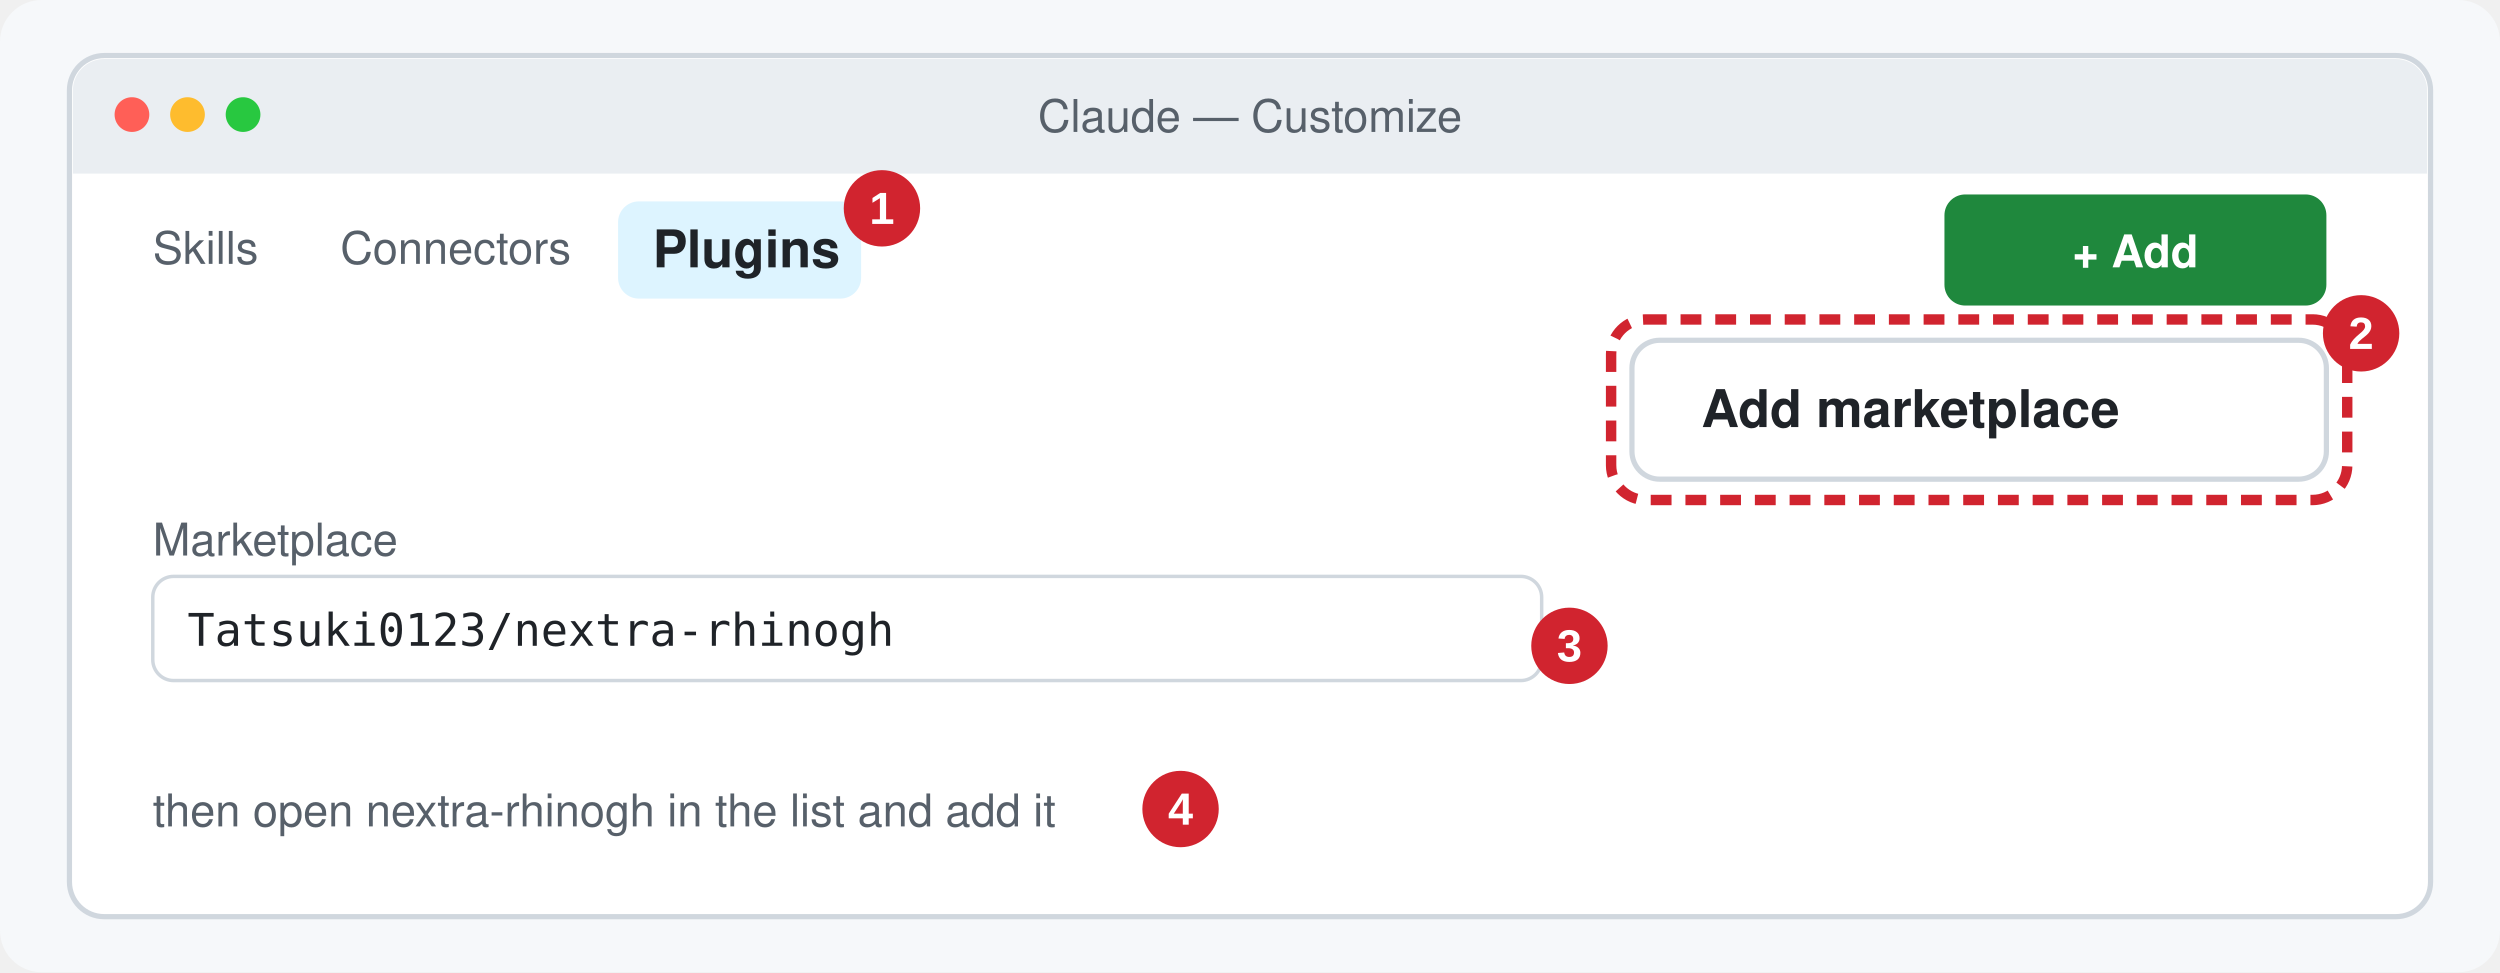
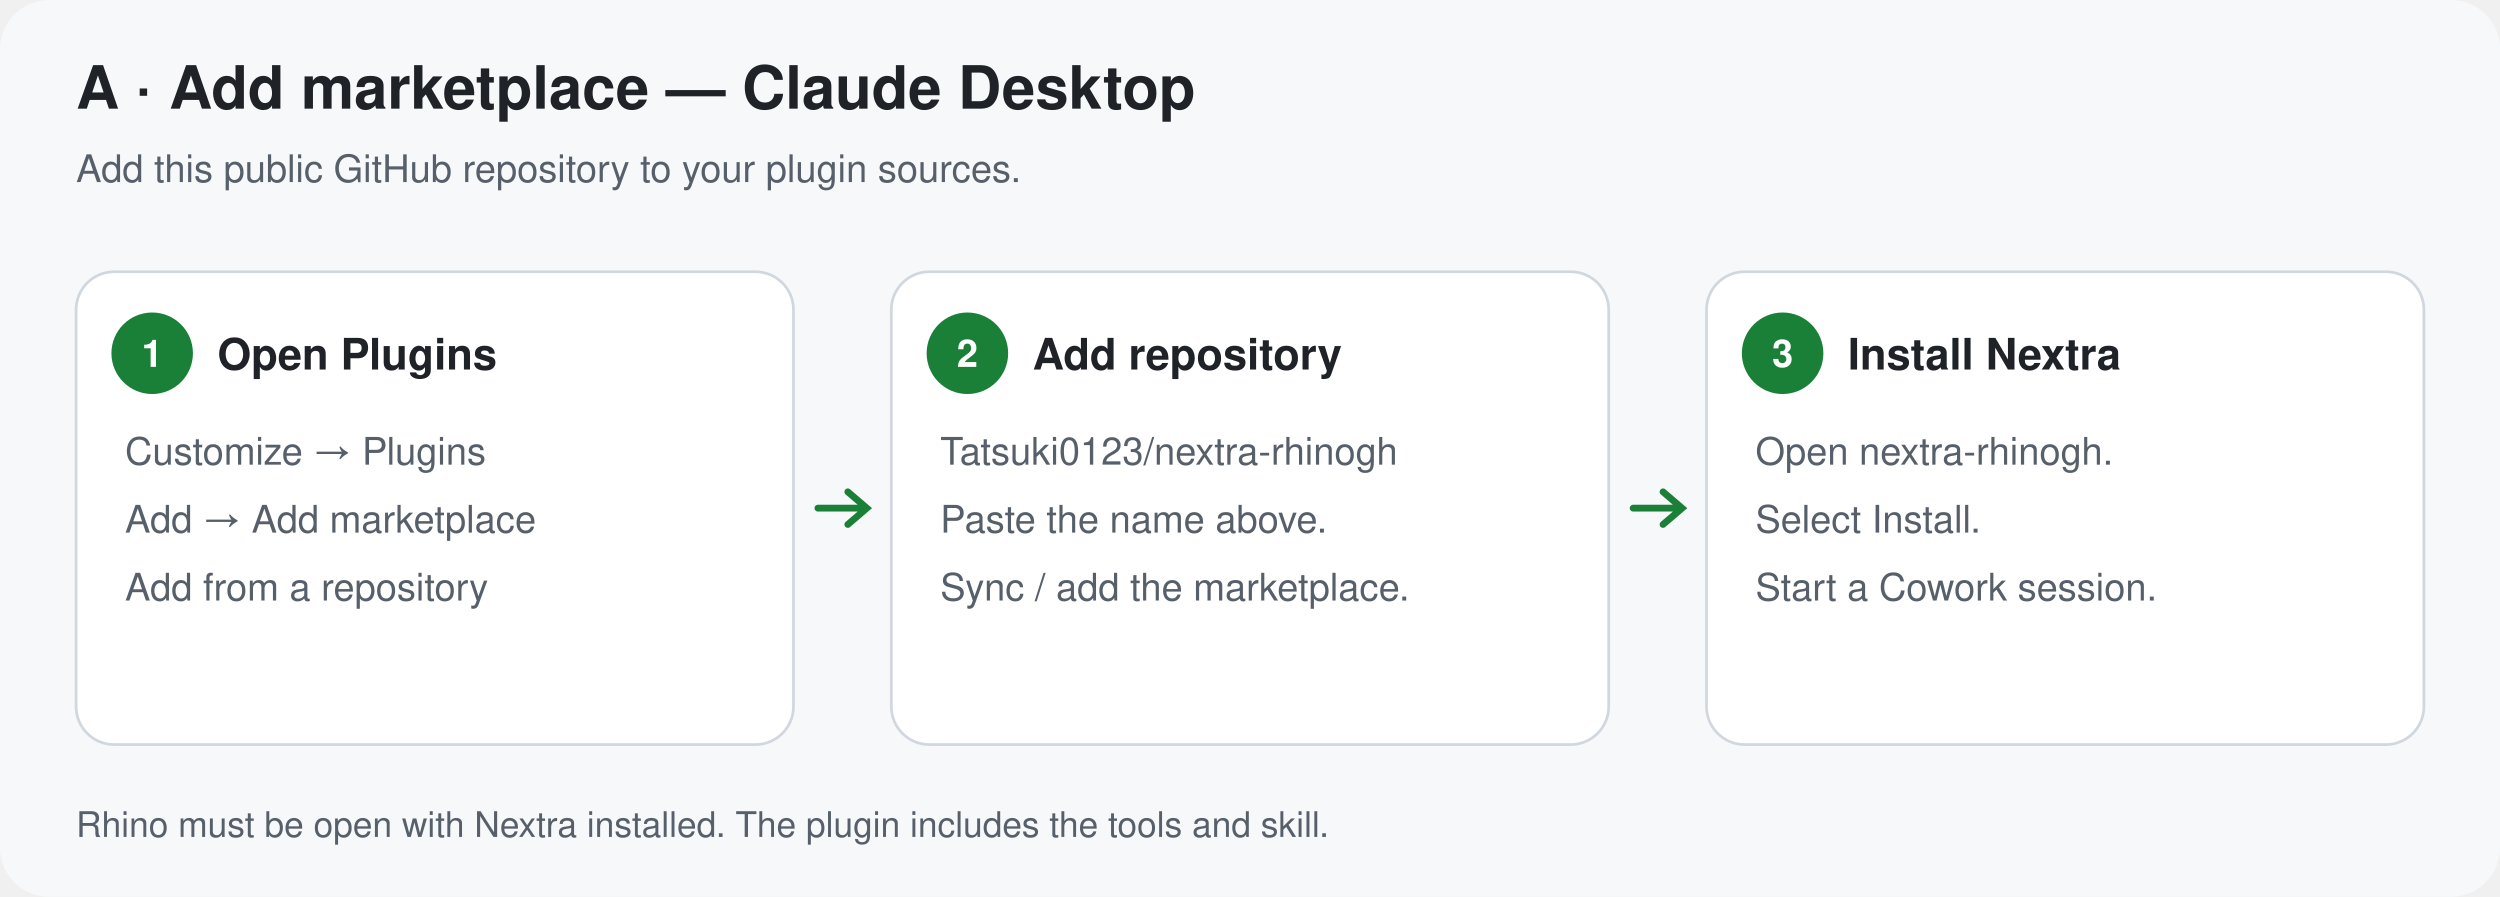
- <svg xmlns="http://www.w3.org/2000/svg" viewBox="0 0 720 280" width="720" height="280">
-   <style>
- .bg{fill:#f6f8fa}.win{fill:#fff;stroke:#d0d7de;stroke-width:1.5}.bar{fill:#eaeef2}.t{font:600 15px Segoe UI,Helvetica,Arial,sans-serif;fill:#1f2328}
- .s{font:13px Segoe UI,Helvetica,Arial,sans-serif;fill:#57606a}.m{font:13px Consolas,Menlo,monospace;fill:#1f2328}.f{fill:#fff;stroke:#d0d7de}
- .nav{fill:#eaeef2}.navsel{fill:#ddf4ff}.btn{fill:#1f883d}.bt{font:600 13px Segoe UI,Helvetica,Arial,sans-serif;fill:#fff}
- .ring{fill:none;stroke:#d1242f;stroke-width:3;stroke-dasharray:6 4}.badge{fill:#d1242f}.bn{font:700 13px Segoe UI,Arial,sans-serif;fill:#fff}
- .term{fill:#0d1117}.tt{font:13px Consolas,Menlo,monospace;fill:#e6edf3}.tg{font:13px Consolas,Menlo,monospace;fill:#3fb950}.tp{font:13px Consolas,Menlo,monospace;fill:#8b949e}
- @media (prefers-color-scheme: dark){.bg{fill:#0d1117}.win{fill:#161b22;stroke:#3d444d}.bar{fill:#21262d}.t,.m{fill:#e6edf3}.s{fill:#9da7b3}
- .f{fill:#0d1117;stroke:#3d444d}.nav{fill:#21262d}.navsel{fill:#1f3a5f}}
- </style>
-   <rect class="bg" width="720" height="280" rx="12" />
-   <rect class="win" x="20" y="16" width="680" height="248" rx="10" />
-   <path class="bar" d="M21 50V26a9 9 0 0 1 9-9h660a9 9 0 0 1 9 9v24z" />
-   <circle cx="38" cy="33" r="5" fill="#ff5f57" />
-   <circle cx="54" cy="33" r="5" fill="#febc2e" />
-   <circle cx="70" cy="33" r="5" fill="#28c840" />
-   <text class="s" x="360.0" y="38" text-anchor="middle">Claude — Customize</text>
-   <text class="s" x="44" y="76">Skills</text>
-   <text class="s" x="98" y="76">Connectors</text>
-   <rect class="navsel" x="178" y="58" width="70" height="28" rx="6" />
-   <text class="t" x="188" y="77">Plugins</text>
-   <circle class="badge" cx="254" cy="60" r="11" />
-   <text class="bn" x="254" y="64.5" text-anchor="middle">1</text>
-   <rect class="btn" x="560" y="56" width="110" height="32" rx="6" />
-   <text class="bt" x="615.0" y="77" text-anchor="middle">+ Add</text>
-   <rect class="win" x="470" y="98" width="200" height="40" rx="8" />
-   <text class="t" x="490" y="123">Add marketplace</text>
-   <rect class="ring" x="464" y="92" width="212" height="52" rx="10" />
-   <circle class="badge" cx="680" cy="96" r="11" />
-   <text class="bn" x="680" y="100.5" text-anchor="middle">2</text>
-   <text class="s" x="44" y="160">Marketplace</text>
-   <rect class="f" x="44" y="166" width="400" height="30" rx="6" />
-   <text class="m" x="54" y="186">Tatsuki0123/nextra-rhinogh</text>
-   <circle class="badge" cx="452" cy="186" r="11" />
-   <text class="bn" x="452" y="190.5" text-anchor="middle">3</text>
-   <text class="s" x="44" y="238">then open  nextra-rhinogh  in the list and add it</text>
-   <circle class="badge" cx="340" cy="233" r="11" />
-   <text class="bn" x="340" y="237.5" text-anchor="middle">4</text>
+ <svg xmlns="http://www.w3.org/2000/svg" width="920" height="330" viewBox="0 0 920 330" font-family="Segoe UI,Helvetica,Arial,sans-serif">
+   <rect x="0" y="0" width="920" height="330" rx="18" fill="#f6f8fa" />
+   <text x="28" y="40" font-size="22" font-weight="700" fill="#1f2328">A · Add marketplace — Claude Desktop</text>
+   <text x="28" y="67" font-size="14" fill="#57606a">Add this public GitHub repository to your plugin sources.</text>
+   <rect x="28" y="100" width="264" height="174" rx="14" fill="#fff" stroke="#d0d7de" />
+   <circle cx="56" cy="130" r="15" fill="#1a7f37" />
+   <text x="56" y="135" text-anchor="middle" font-size="14" font-weight="700" fill="#fff">1</text>
+   <text x="80" y="136" font-size="16" font-weight="700" fill="#1f2328">Open Plugins</text>
+   <text x="46" y="171" font-size="14" fill="#57606a">Customize → Plugins</text>
+   <text x="46" y="196" font-size="14" fill="#57606a">Add → Add marketplace</text>
+   <text x="46" y="221" font-size="14" fill="#57606a">Add from a repository</text>
+   <path d="M301 187h18m-7-6 7 6-7 6" fill="none" stroke="#1a7f37" stroke-width="2.5" stroke-linecap="round" />
+   <rect x="328" y="100" width="264" height="174" rx="14" fill="#fff" stroke="#d0d7de" />
+   <circle cx="356" cy="130" r="15" fill="#1a7f37" />
+   <text x="356" y="135" text-anchor="middle" font-size="14" font-weight="700" fill="#fff">2</text>
+   <text x="380" y="136" font-size="16" font-weight="700" fill="#1f2328">Add repository</text>
+   <text x="346" y="171" font-size="14" fill="#57606a">Tatsuki0123/nextra-rhinogh</text>
+   <text x="346" y="196" font-size="14" fill="#57606a">Paste the name above.</text>
+   <text x="346" y="221" font-size="14" fill="#57606a">Sync / add the marketplace.</text>
+   <path d="M601 187h18m-7-6 7 6-7 6" fill="none" stroke="#1a7f37" stroke-width="2.5" stroke-linecap="round" />
+   <rect x="628" y="100" width="264" height="174" rx="14" fill="#fff" stroke="#d0d7de" />
+   <circle cx="656" cy="130" r="15" fill="#1a7f37" />
+   <text x="656" y="135" text-anchor="middle" font-size="14" font-weight="700" fill="#fff">3</text>
+   <text x="680" y="136" font-size="16" font-weight="700" fill="#1f2328">Install Nextra</text>
+   <text x="646" y="171" font-size="14" fill="#57606a">Open nextra-rhinogh.</text>
+   <text x="646" y="196" font-size="14" fill="#57606a">Select Install.</text>
+   <text x="646" y="221" font-size="14" fill="#57606a">Start a Cowork session.</text>
+   <text x="28" y="308" font-size="13" fill="#57606a">Rhino must be open with Nextra installed. The plugin includes the tools and skill.</text>
</svg>
